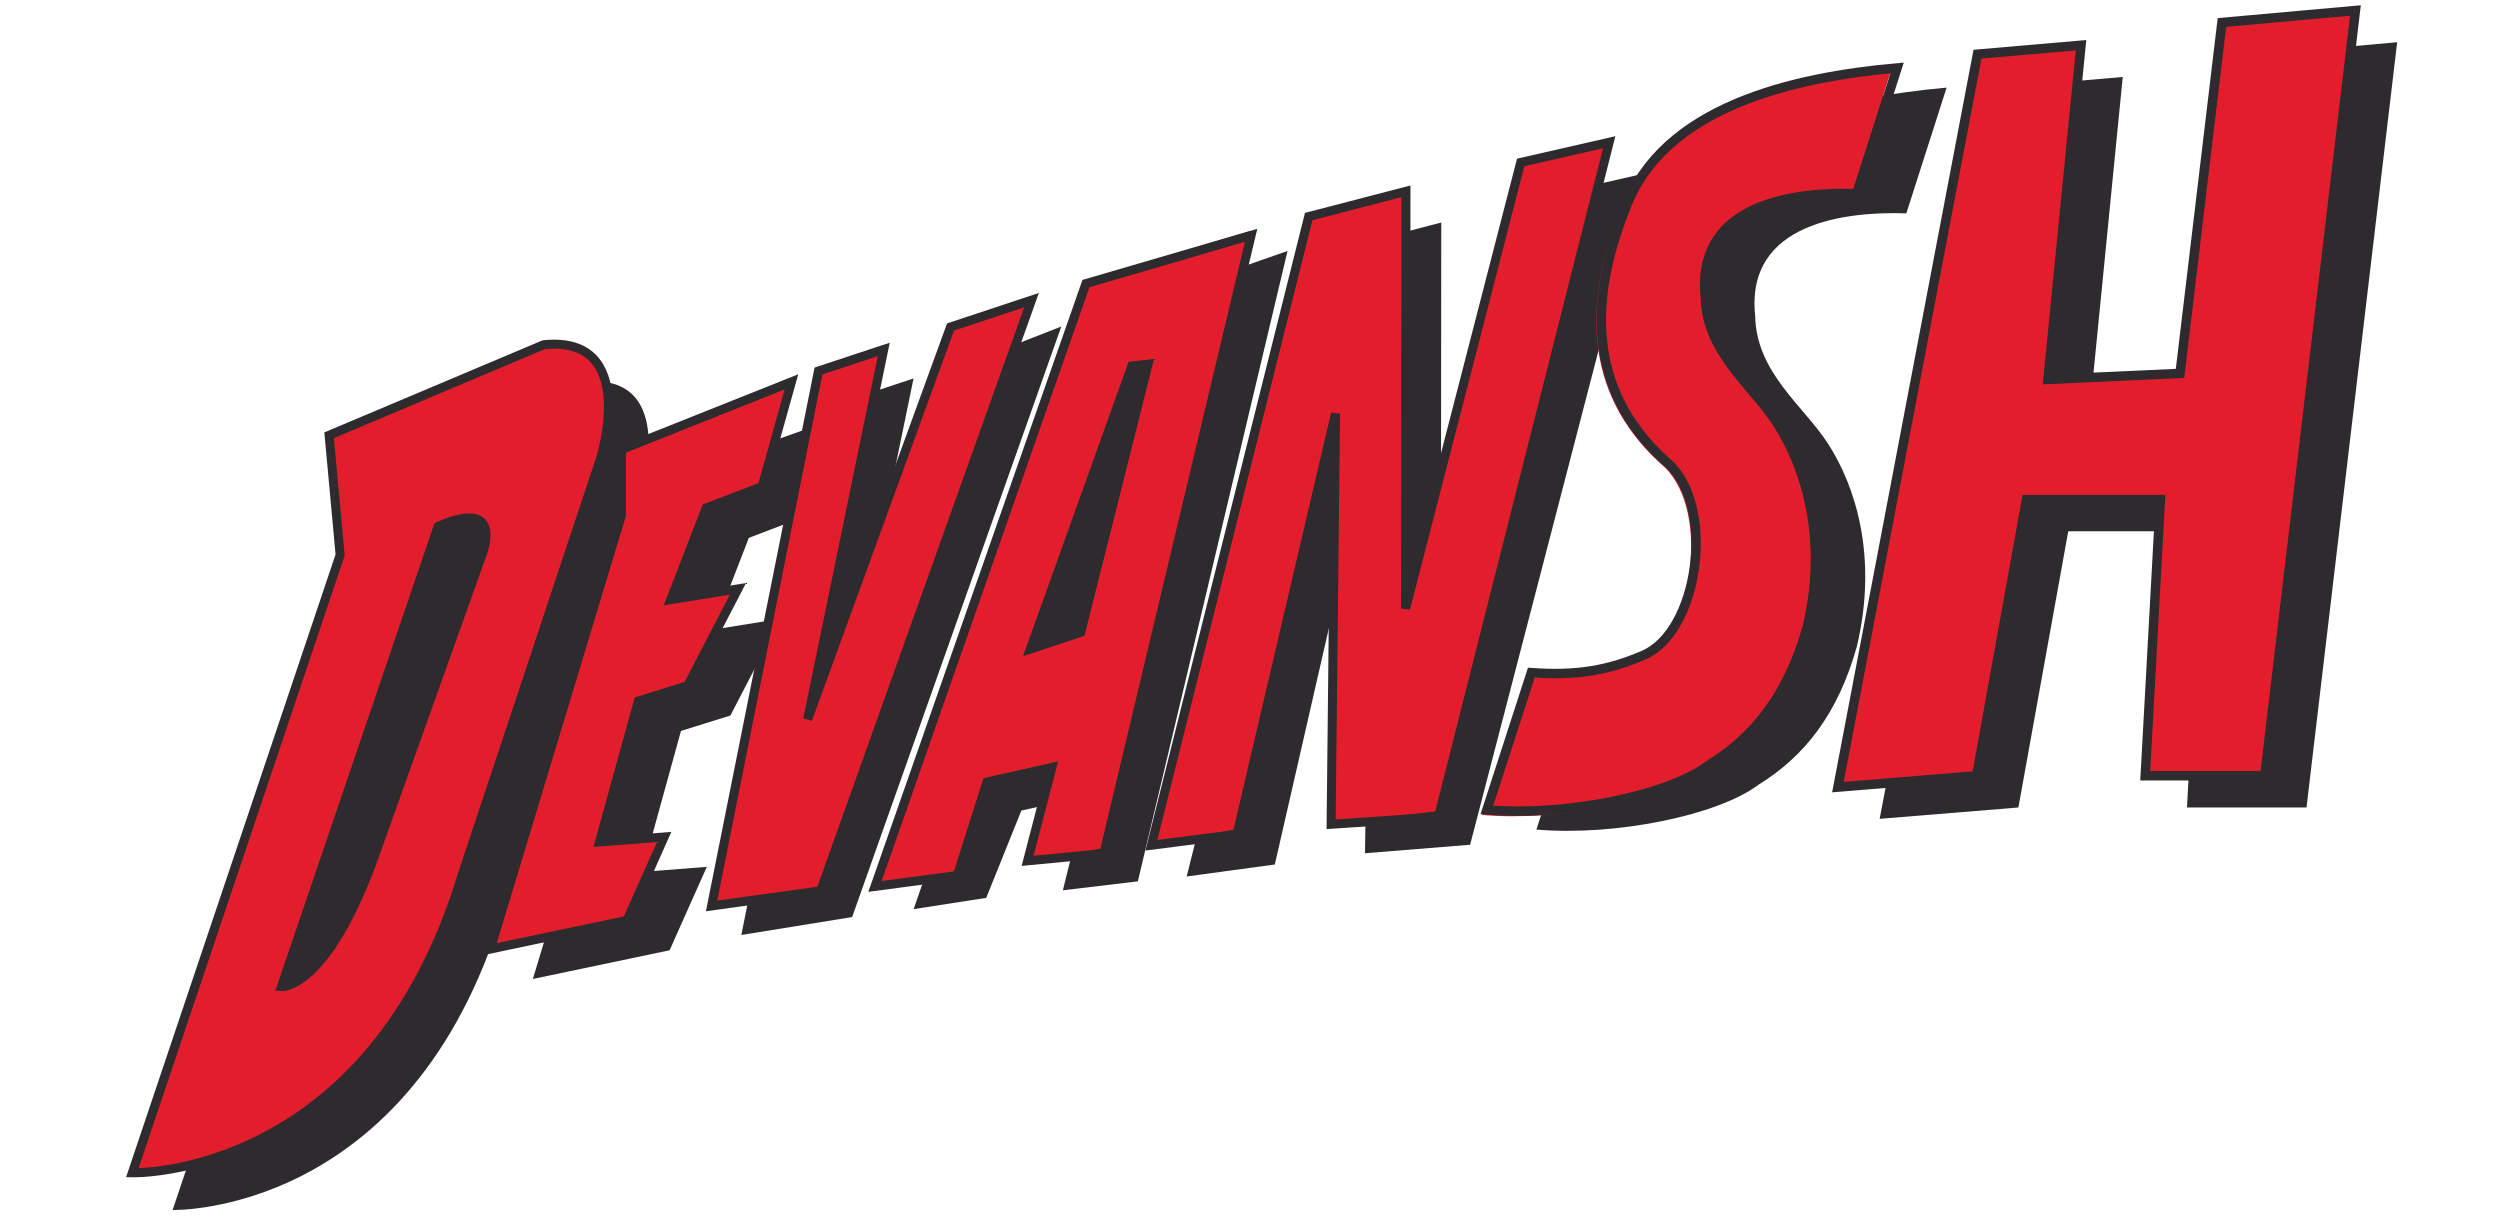
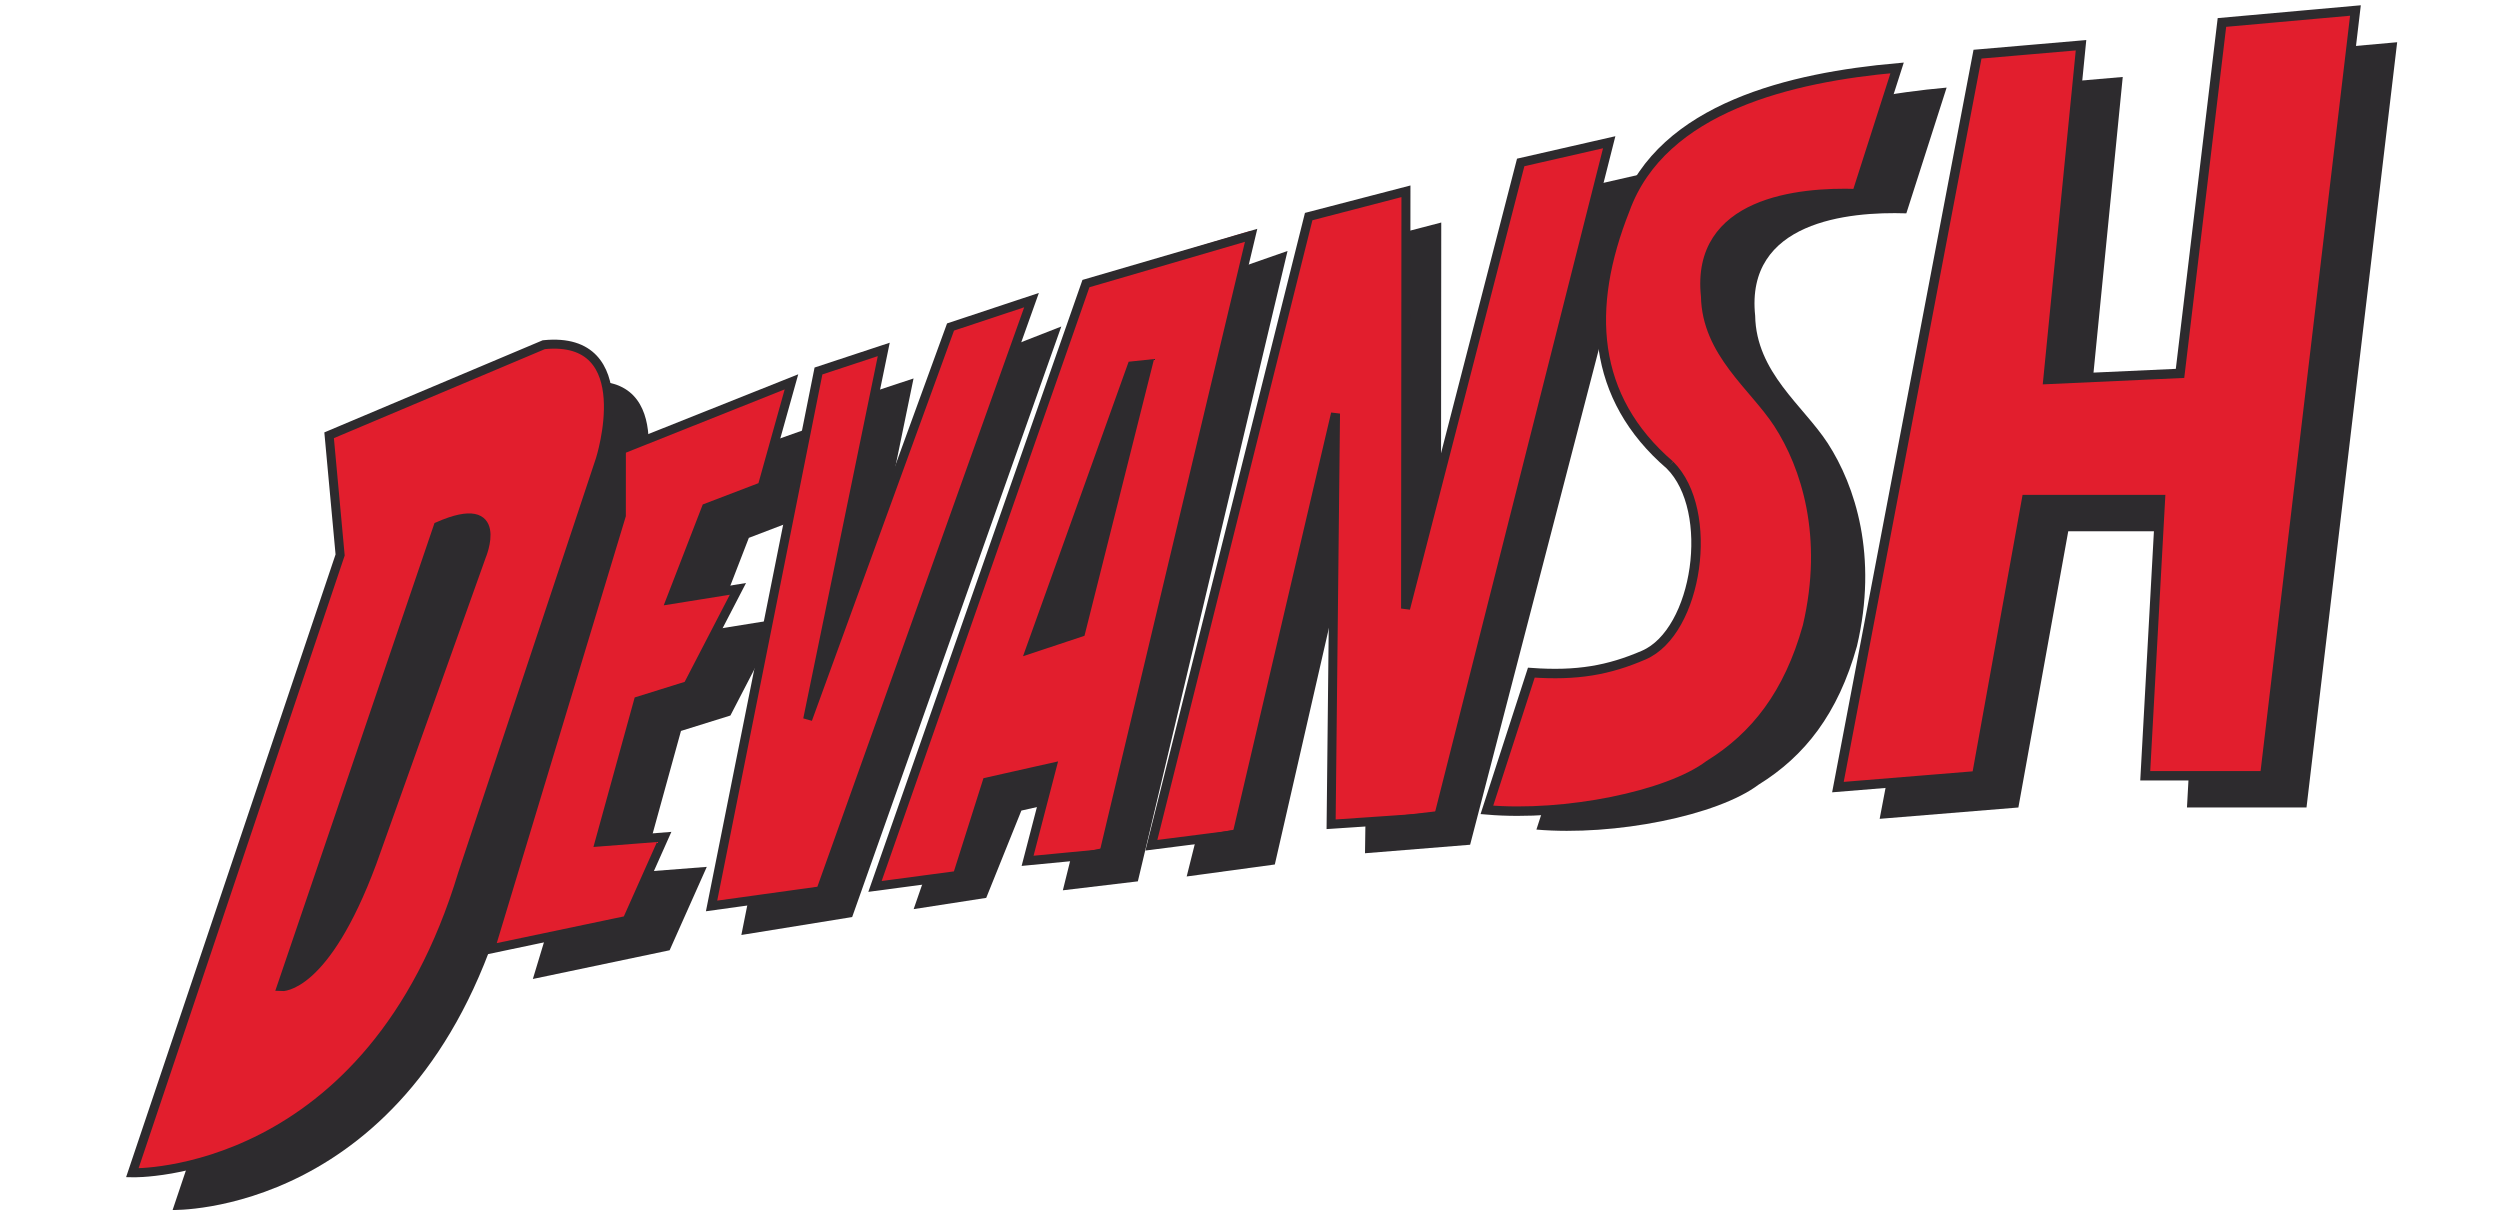
- <svg xmlns="http://www.w3.org/2000/svg" version="1.1" x="0" y="0" width="1182.5" height="577.06" viewBox="0, 0, 2500, 1220">
+ <svg xmlns="http://www.w3.org/2000/svg" version="1.1" x="0" y="0" width="1182.5" height="577.06" viewBox="0, 0, 1182.5, 577.06">
  <g id="Background">
-     <rect x="0" y="0" width="2500" height="1220" fill="#FFFFFF" />
+     <path d="M-0,-0 L1182.5,-0 L1182.5,577.06 L-0,577.06 z" fill="#FFFFFF" />
  </g>
  <g id="Layer_2">
-     <path d="M1719.452,484.742 C1640.83,417.065 1635.493,327.612 1674.536,229.286 C1711.655,126.685 1841.922,96.935 1946.624,87.6 L1906.337,213.353 C1847.971,211.378 1745.205,221.627 1755.17,315.773 C1756.17,372.416 1803.299,405.628 1827.772,443.276 C1855.317,485.829 1878.115,556.051 1856.966,646.063 C1838.041,713.847 1804.731,756.145 1758.567,784.672 C1717.672,815.522 1614.758,836.332 1536.407,829.578 L1580.85,692.338 C1626.646,695.621 1658.276,689.912 1693.303,674.782 C1747.293,651.461 1765.225,530.198 1719.453,484.742" fill="#2D2B2E" />
-     <path d="M756.125,625.385 L756.125,628.029" fill-opacity="0" stroke="#000000" stroke-width="4.5" />
-     <path d="M1344.005,247.815 L1441.254,222.521 L1440.908,639.782 L1555.977,193.678 L1644.509,173.465 L1470.125,844.74 L1365,853.248 L1370.84,444.767 L1274.818,864.484 L1186.678,876.471 L1344.005,247.815 z" fill="#2D2B2E" />
-     <path d="M1665.007,467.533 C1586.373,399.32 1581.019,309.182 1620.046,210.114 C1657.146,106.738 1787.409,76.793 1892.11,67.412 L1851.845,194.116 C1793.478,192.112 1690.714,202.414 1700.695,297.282 C1701.705,354.358 1748.841,387.836 1773.32,425.777 C1800.873,468.662 1823.683,539.426 1802.55,630.121 C1783.637,698.419 1750.335,741.032 1704.175,769.765 C1663.285,800.841 1560.374,821.784 1482.022,814.96 L1526.441,676.682 C1572.238,680.001 1603.867,674.257 1638.892,659.019 C1692.877,635.533 1710.789,513.348 1665.007,467.533" fill="#E21E2D" />
-     <path d="M1182.527,392.763 L1166.33,394.477 L1064.777,677.629 L1115.134,660.884 z M1137.851,881.353 L1062.851,890.295 L1086.278,795.981 L1021.374,810.58 L986.217,897.88 L913.654,909.118 L1121.424,309.006 L1287.54,250.971 z" fill="#2D2B2E" />
-     <path d="M1148.419,363.673 L1132.221,365.387 L1030.668,648.539 L1081.025,631.795 z M1105.77,847.402 L1026.18,864.811 L1052.17,766.892 L987.266,781.49 L957.636,874.953 L874.493,890.295 L1087.315,279.916 L1250.622,230.862 z" fill="#E21E2D" />
-     <path d="M478.426,563.544 L321.74,1023.88 C321.74,1023.88 364.967,1027.053 412.24,900.065 L521.644,593.704 C521.644,593.704 547.307,533.383 478.426,563.544 M584.113,381.877 C680.458,372.183 640.543,496.723 640.543,496.723 L502.906,910.774 C410.696,1216.478 172.61,1209.989 172.61,1209.989 L380.425,592.149 L369.413,472.454 z" fill="#2D2B2E" />
-     <path d="M437.618,525.857 L280.937,986.199 C280.937,986.199 324.164,989.372 371.436,862.384 L480.84,556.018 C480.84,556.018 506.504,495.697 437.618,525.857 M543.309,344.196 C639.654,334.497 599.739,459.037 599.739,459.037 L462.107,873.093 C369.893,1178.787 131.807,1172.308 131.807,1172.308 L339.626,554.463 L328.614,434.768 z" fill="#E21E2D" />
-     <path d="M438.118,526.357 L281.437,986.699 C281.437,986.699 324.664,989.872 371.936,862.884 L481.34,556.518 C481.34,556.518 507.004,496.197 438.118,526.357 z M543.809,344.696 C640.154,334.997 600.239,459.537 600.239,459.537 L462.607,873.593 C370.393,1179.287 132.307,1172.808 132.307,1172.808 L340.126,554.963 L329.114,435.268 L543.809,344.696 z" fill-opacity="0" stroke="#2D2B2E" stroke-width="9" />
-     <path d="M833.276,419.564 L804.767,516.492 L748.84,537.861 L713.356,629.577 L780.531,618.79 L730.384,715.533 L680.981,730.931 L642.092,871.897 L706.792,866.863 L669.619,950.267 L532.857,978.973 L663.956,545.44 L663.986,479.547 z" fill="#2D2B2E" />
-     <path d="M789.468,386.147 L760.959,483.075 L705.032,504.444 L669.548,596.16 L736.722,585.373 L686.576,682.116 L637.173,697.514 L598.284,838.485 L662.984,833.446 L625.81,916.845 L489.054,945.56 L620.148,512.023 L620.178,446.135 z" fill="#E21E2D" />
-     <path d="M791.466,381.839 C791.466,381.839 762.158,486.575 762.158,486.575 L706.232,507.944 L670.748,599.66 L737.922,588.873 L687.776,685.616 L638.373,701.013 L599.483,841.985 L664.184,836.946 L627.01,920.345 L490.254,949.06 L621.348,515.523 L621.378,449.635 C621.378,449.635 791.466,381.839 791.466,381.839 z" fill-opacity="0" stroke="#2D2B2E" stroke-width="9" />
-     <path d="M741.351,934.98 L852.162,917.051 L1061.304,326.509 L980.884,357.959 L837.445,748.322 L913.539,378.458 L848.243,400.025 L741.351,934.98 z" fill="#2D2B2E" />
-     <path d="M711.076,905.439 L822.292,886.473 L1031.028,296.969 L950.029,326.509 L807.17,718.782 L883.264,348.918 L817.968,370.484 L711.076,905.439 z" fill="#E21E2D" />
-     <path d="M711.576,905.939 L820.692,890.811 L1031.528,300.113 L950.529,327.009 L807.67,719.282 L883.764,349.418 L818.468,370.984 L711.576,905.939 z" fill-opacity="0" stroke="#2D2B2E" stroke-width="9" />
-     <path d="M1148.117,364.189 L1131.92,365.903 L1030.367,649.055 L1080.724,632.31 z M1103.823,853.52 L1027.595,860.833 L1051.868,767.407 L986.964,782.006 L957.334,875.469 L874.993,886.429 L1085.936,283.586 L1251.122,235.328 z" fill-opacity="0" stroke="#2D2B2E" stroke-width="9" />
-     <path d="M1308.201,216.083 L1405.45,190.789 L1405.104,608.05 L1520.173,161.947 L1608.705,141.733 L1438.735,810.97 L1330.617,823.768 L1335.036,413.036 L1236.499,829.253 L1150.874,844.74 L1308.201,216.083 z" fill="#E21E2D" />
-     <path d="M1308.679,216.585 L1405.95,191.289 L1405.583,608.552 L1520.695,162.445 L1609.205,142.234 L1438.457,816.955 L1331.117,824.268 L1335.514,413.538 L1236.999,834.323 L1151.374,845.24 L1308.679,216.585 z" fill-opacity="0" stroke="#2D2B2E" stroke-width="9" />
-     <path d="M2019.231,85.899 L1879.656,818.83 L2018.383,807.493 L2068.252,531.29 L2202.111,531.29 L2186.97,807.493 L2306.504,807.493 L2397.166,42.228 L2263.661,54.192 L2221.758,405.117 L2089.71,411.137 L2122.747,76.968 L2019.231,85.899 z" fill="#2D2B2E" />
-     <path d="M1976.388,53.67 L1836.813,786.602 L1975.539,775.265 L2025.409,499.062 L2159.268,499.062 L2144.127,775.265 L2263.661,775.265 L2354.323,10 L2220.817,21.964 L2178.915,372.888 L2046.866,378.908 L2079.903,44.74 L1976.388,53.67 z" fill="#E21E2D" />
-     <path d="M1977.502,54.17 L1837.927,787.102 L1976.653,775.765 L2026.523,499.562 L2160.382,499.562 L2145.241,775.765 L2264.775,775.765 L2355.437,10.5 L2221.931,22.463 L2180.029,373.388 L2047.98,379.408 L2081.017,45.24 L1977.502,54.17 z" fill-opacity="0" stroke="#2D2B2E" stroke-width="9.45" />
-     <path d="M1669.938,465.051 C1591.316,397.374 1585.978,307.921 1625.022,209.595 C1662.14,106.994 1792.408,77.244 1897.11,67.909 L1856.822,193.662 C1798.457,191.687 1695.691,201.936 1705.656,296.082 C1706.655,352.726 1753.785,385.937 1778.258,423.585 C1805.803,466.138 1828.601,536.36 1807.451,626.372 C1788.526,694.156 1755.217,736.454 1709.052,764.981 C1668.157,795.832 1565.243,816.641 1486.893,809.887 L1531.335,672.647 C1577.132,675.93 1608.762,670.221 1643.789,655.091 C1697.778,631.77 1715.711,510.507 1669.938,465.051" fill-opacity="0" stroke="#2D2B2E" stroke-width="9.45" />
+     <path d="M813.301,229.283 C776.113,197.272 773.588,154.96 792.055,108.452 C809.613,59.922 871.229,45.85 920.753,41.435 L901.697,100.916 C874.09,99.982 825.482,104.83 830.195,149.361 C830.668,176.153 852.96,191.862 864.536,209.67 C877.565,229.797 888.348,263.012 878.345,305.588 C869.393,337.65 853.638,357.657 831.802,371.15 C812.459,385.742 763.781,395.585 726.72,392.39 L747.742,327.476 C769.404,329.029 784.365,326.328 800.932,319.172 C826.47,308.141 834.951,250.784 813.301,229.283" fill="#2D2B2E" />
+     <path d="M357.647,295.807 L357.647,297.058" fill-opacity="0" stroke="#000000" stroke-width="2.128" />
+     <path d="M635.714,117.216 L681.713,105.252 L681.549,302.617 L735.977,91.61 L777.853,82.049 L695.369,399.562 L645.645,403.586 L648.407,210.375 L602.989,408.901 L561.299,414.571 L635.714,117.216 z" fill="#2D2B2E" />
+     <path d="M790.548,220.143 C753.354,187.878 750.822,145.243 769.282,98.384 C786.83,49.487 848.444,35.323 897.968,30.886 L878.923,90.817 C851.315,89.869 802.708,94.742 807.429,139.614 C807.906,166.611 830.202,182.446 841.78,200.393 C854.813,220.677 865.602,254.148 855.606,297.047 C846.66,329.352 830.908,349.508 809.075,363.099 C789.734,377.798 741.057,387.704 703.996,384.476 L725.007,319.071 C746.669,320.64 761.629,317.924 778.196,310.716 C803.731,299.607 812.203,241.814 790.548,220.143" fill="#E21E2D" />
+     <path d="M559.335,185.777 L551.674,186.588 L503.639,320.518 L527.458,312.598 z M538.203,416.88 L502.728,421.11 L513.809,376.499 L483.11,383.404 L466.481,424.697 L432.158,430.013 L530.434,146.16 L609.006,118.709 z" fill="#2D2B2E" />
+     <path d="M543.202,172.017 L535.541,172.828 L487.506,306.759 L511.325,298.839 z M523.029,400.821 L485.383,409.056 L497.676,362.74 L466.977,369.645 L452.962,413.853 L413.635,421.11 L514.3,132.4 L591.544,109.198 z" fill="#E21E2D" />
+     <path d="M226.295,266.556 L152.183,484.295 C152.183,484.295 172.629,485.796 194.99,425.731 L246.738,280.822 C246.738,280.822 258.876,252.29 226.295,266.556 M276.285,180.628 C321.857,176.043 302.977,234.95 302.977,234.95 L237.875,430.796 C194.259,575.394 81.645,572.325 81.645,572.325 L179.941,280.086 L174.732,223.471 z" fill="#2D2B2E" />
+     <path d="M206.993,248.73 L132.883,466.472 C132.883,466.472 153.33,467.973 175.689,407.908 L227.437,262.996 C227.437,262.996 239.576,234.465 206.993,248.73 M256.985,162.805 C302.556,158.217 283.677,217.124 283.677,217.124 L218.577,412.973 C174.959,557.566 62.345,554.502 62.345,554.502 L160.643,262.261 L155.434,205.645 z" fill="#E21E2D" />
+     <path d="M207.23,248.967 L133.12,466.709 C133.12,466.709 153.566,468.209 175.926,408.144 L227.674,263.233 C227.674,263.233 239.813,234.701 207.23,248.967 z M257.222,163.041 C302.793,158.454 283.913,217.361 283.913,217.361 L218.813,413.21 C175.196,557.803 62.581,554.738 62.581,554.738 L160.88,262.497 L155.671,205.882 L257.222,163.041 z" fill-opacity="0" stroke="#2D2B2E" stroke-width="4.257" />
+     <path d="M394.14,198.454 L380.655,244.301 L354.201,254.408 L337.417,297.79 L369.191,292.688 L345.472,338.447 L322.104,345.73 L303.71,412.407 L334.313,410.026 L316.73,449.476 L252.041,463.054 L314.051,257.993 L314.065,226.826 z" fill="#2D2B2E" />
+     <path d="M373.418,182.648 L359.934,228.494 L333.48,238.602 L316.696,281.984 L348.469,276.881 L324.75,322.641 L301.383,329.924 L282.988,396.603 L313.591,394.22 L296.008,433.668 L231.323,447.25 L293.33,242.187 L293.344,211.022 z" fill="#E21E2D" />
+     <path d="M374.363,180.61 C374.363,180.61 360.501,230.15 360.501,230.15 L334.048,240.258 L317.264,283.639 L349.037,278.537 L325.318,324.296 L301.95,331.579 L283.555,398.259 L314.159,395.875 L296.576,435.323 L231.89,448.905 L293.898,243.842 L293.912,212.677 C293.912,212.677 374.363,180.61 374.363,180.61 z" fill-opacity="0" stroke="#2D2B2E" stroke-width="4.257" />
+     <path d="M350.659,442.246 L403.073,433.765 L501.997,154.439 L463.958,169.315 L396.111,353.956 L432.104,179.011 L401.219,189.212 L350.659,442.246 z" fill="#2D2B2E" />
+     <path d="M336.339,428.273 L388.944,419.302 L487.676,140.466 L449.364,154.439 L381.791,339.984 L417.784,165.038 L386.899,175.239 L336.339,428.273 z" fill="#E21E2D" />
+     <path d="M336.575,428.509 L388.187,421.354 L487.913,141.953 L449.6,154.675 L382.028,340.22 L418.02,165.275 L387.135,175.475 L336.575,428.509 z" fill-opacity="0" stroke="#2D2B2E" stroke-width="4.257" />
+     <path d="M543.059,172.261 L535.398,173.072 L487.364,307.003 L511.182,299.083 z M522.108,403.715 L486.052,407.174 L497.534,362.983 L466.834,369.889 L452.819,414.097 L413.872,419.281 L513.648,134.136 L591.781,111.31 z" fill-opacity="0" stroke="#2D2B2E" stroke-width="4.257" />
+     <path d="M618.779,102.207 L664.778,90.243 L664.614,287.608 L719.042,76.601 L760.917,67.04 L680.522,383.589 L629.382,389.642 L631.472,195.366 L584.864,392.237 L544.363,399.562 L618.779,102.207 z" fill="#E21E2D" />
+     <path d="M619.005,102.445 L665.014,90.48 L664.841,287.845 L719.289,76.836 L761.154,67.277 L680.39,386.42 L629.618,389.879 L631.698,195.603 L585.101,394.635 L544.6,399.799 L619.005,102.445 z" fill-opacity="0" stroke="#2D2B2E" stroke-width="4.257" />
+     <path d="M955.096,40.63 L889.077,387.307 L954.695,381.944 L978.283,251.3 L1041.599,251.3 L1034.437,381.944 L1090.976,381.944 L1133.859,19.974 L1070.712,25.633 L1050.891,191.62 L988.433,194.468 L1004.059,36.406 L955.096,40.63 z" fill="#2D2B2E" />
+     <path d="M934.832,25.386 L868.813,372.063 L934.43,366.7 L958.018,236.056 L1021.334,236.056 L1014.172,366.7 L1070.712,366.7 L1113.595,4.73 L1050.446,10.389 L1030.627,176.376 L968.168,179.223 L983.794,21.162 L934.832,25.386 z" fill="#E21E2D" />
+     <path d="M935.358,25.622 L869.339,372.299 L934.957,366.937 L958.545,236.293 L1021.861,236.293 L1014.699,366.937 L1071.239,366.937 L1114.122,4.966 L1050.973,10.625 L1031.154,176.613 L968.695,179.46 L984.321,21.399 L935.358,25.622 z" fill-opacity="0" stroke="#2D2B2E" stroke-width="4.47" />
+     <path d="M789.881,219.969 C752.692,187.958 750.168,145.647 768.635,99.138 C786.192,50.608 847.809,36.536 897.333,32.121 L878.277,91.602 C850.67,90.668 802.062,95.516 806.775,140.047 C807.248,166.839 829.54,182.548 841.116,200.356 C854.145,220.483 864.928,253.698 854.924,296.274 C845.973,328.336 830.218,348.343 808.382,361.836 C789.038,376.429 740.36,386.271 703.3,383.077 L724.321,318.162 C745.983,319.715 760.944,317.015 777.512,309.858 C803.049,298.827 811.531,241.47 789.881,219.969" fill-opacity="0" stroke="#2D2B2E" stroke-width="4.47" />
  </g>
</svg>
